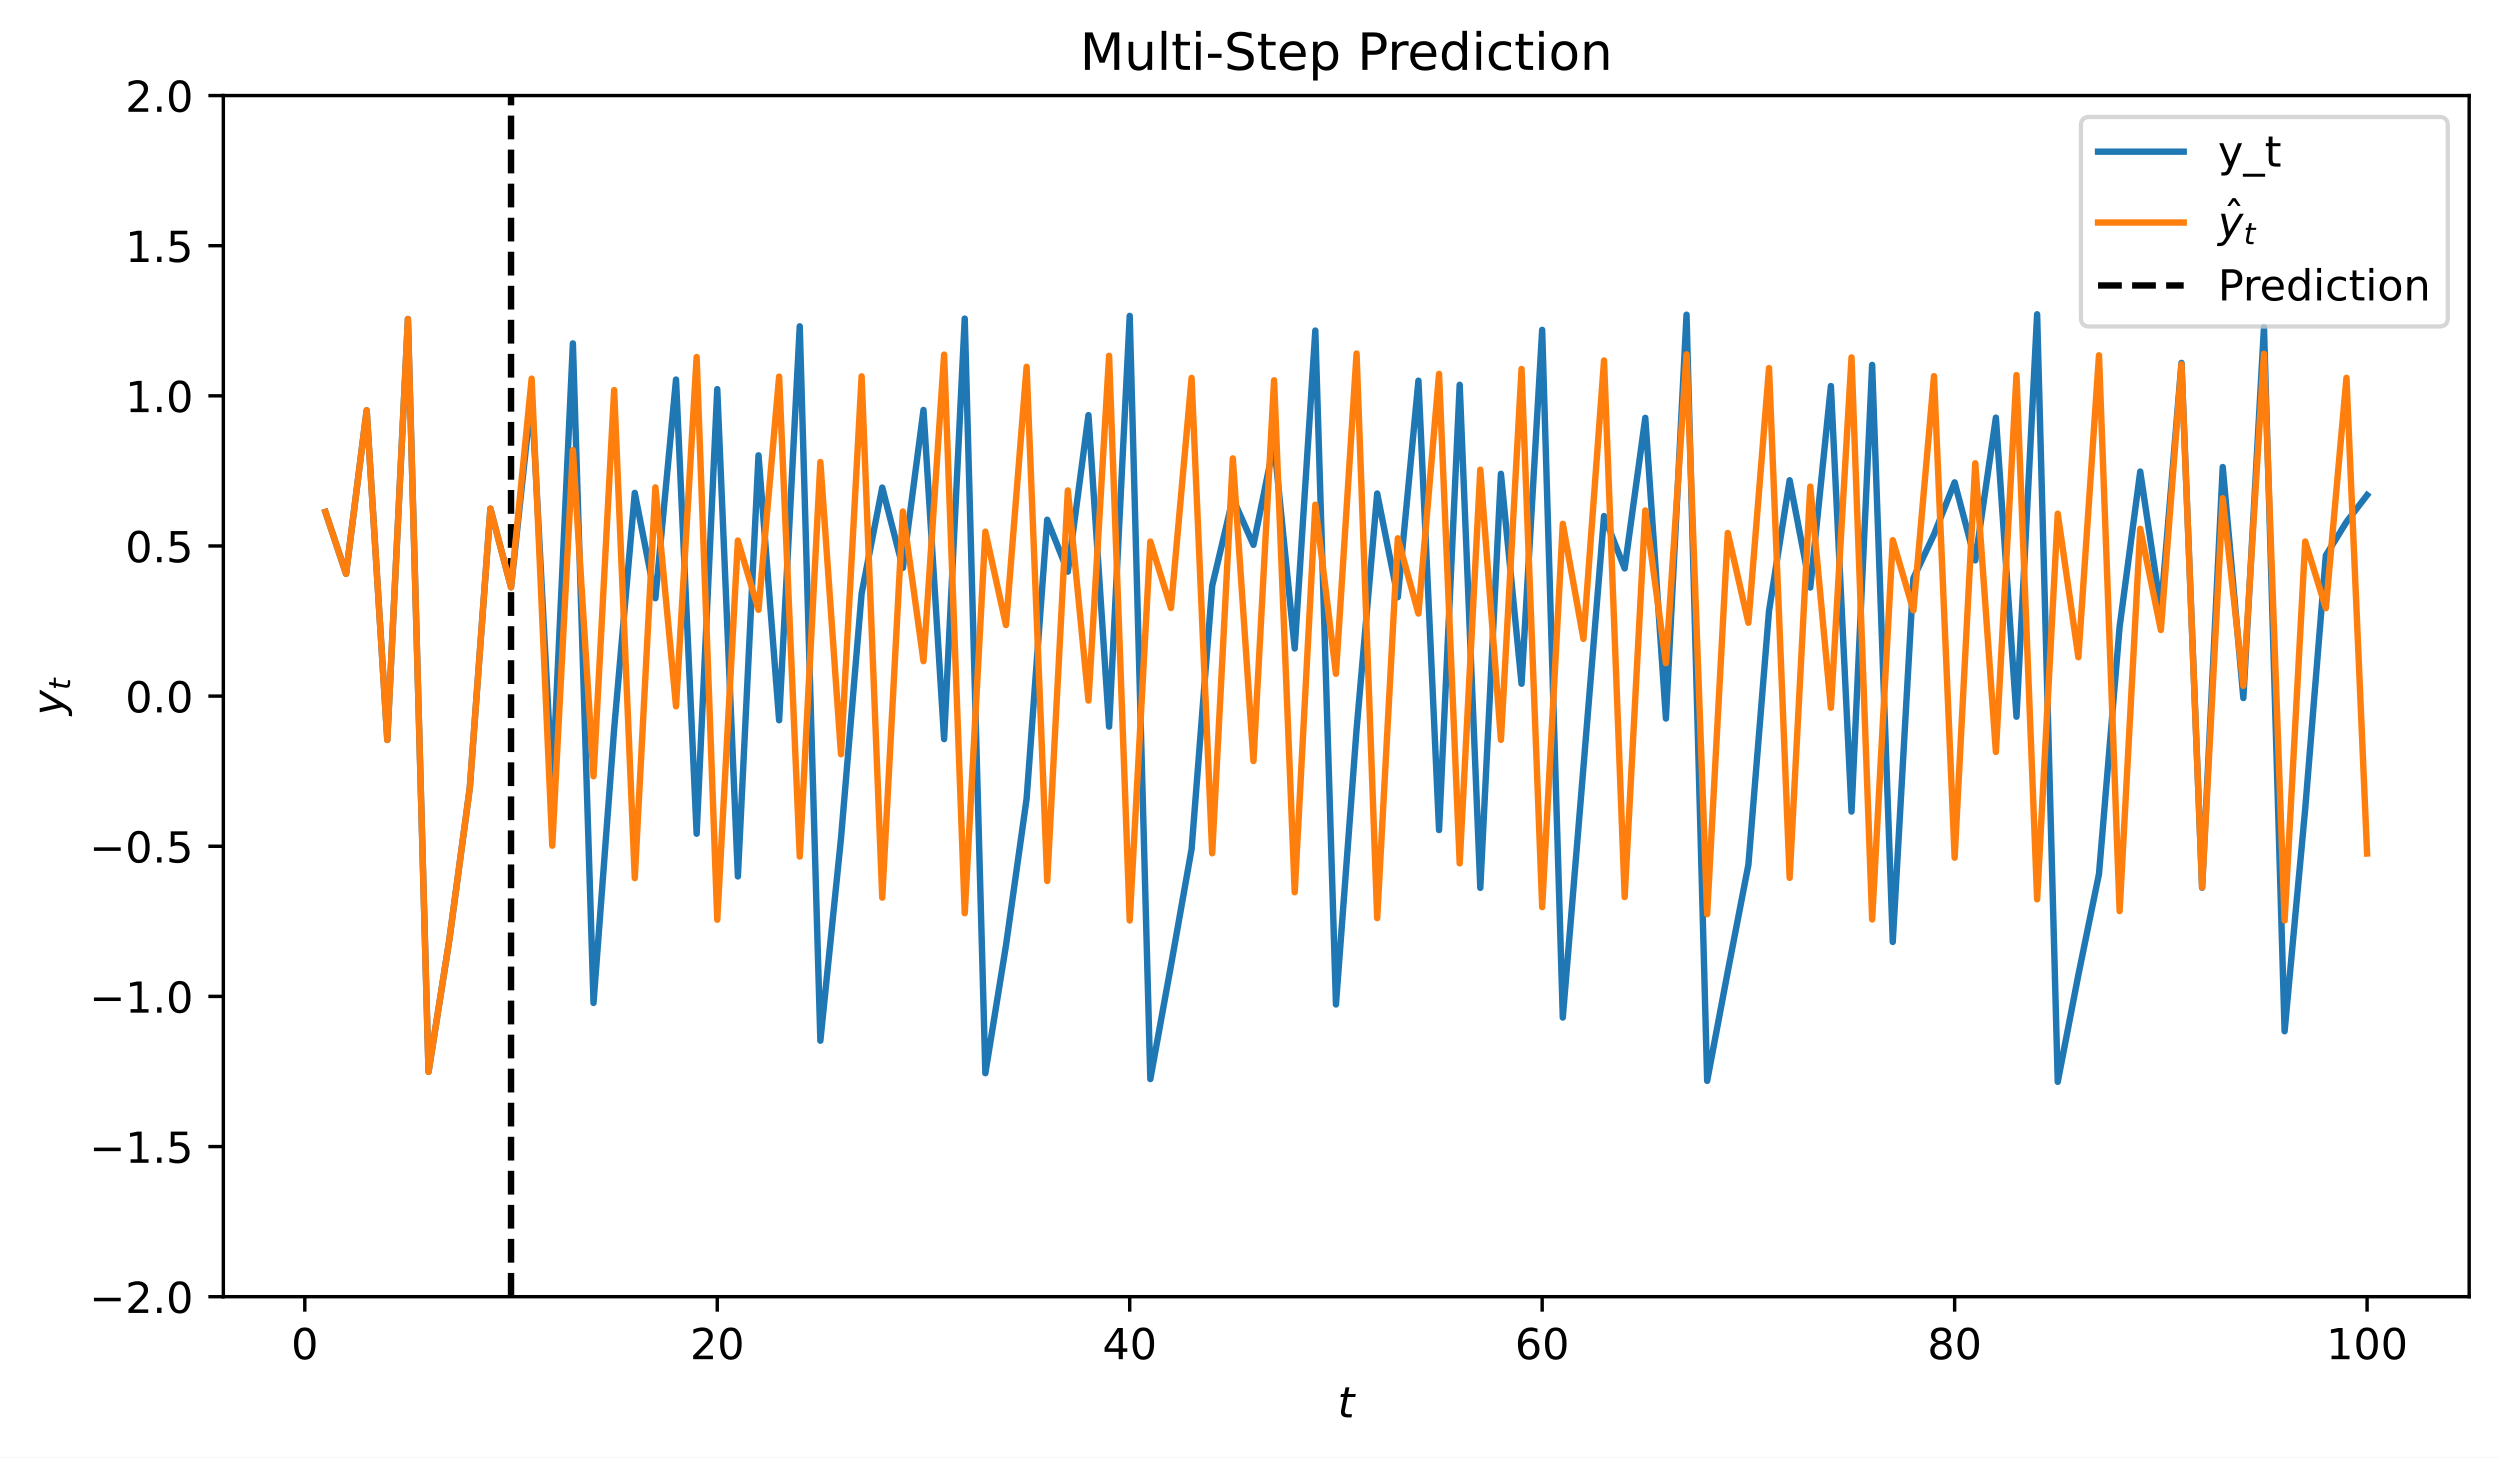
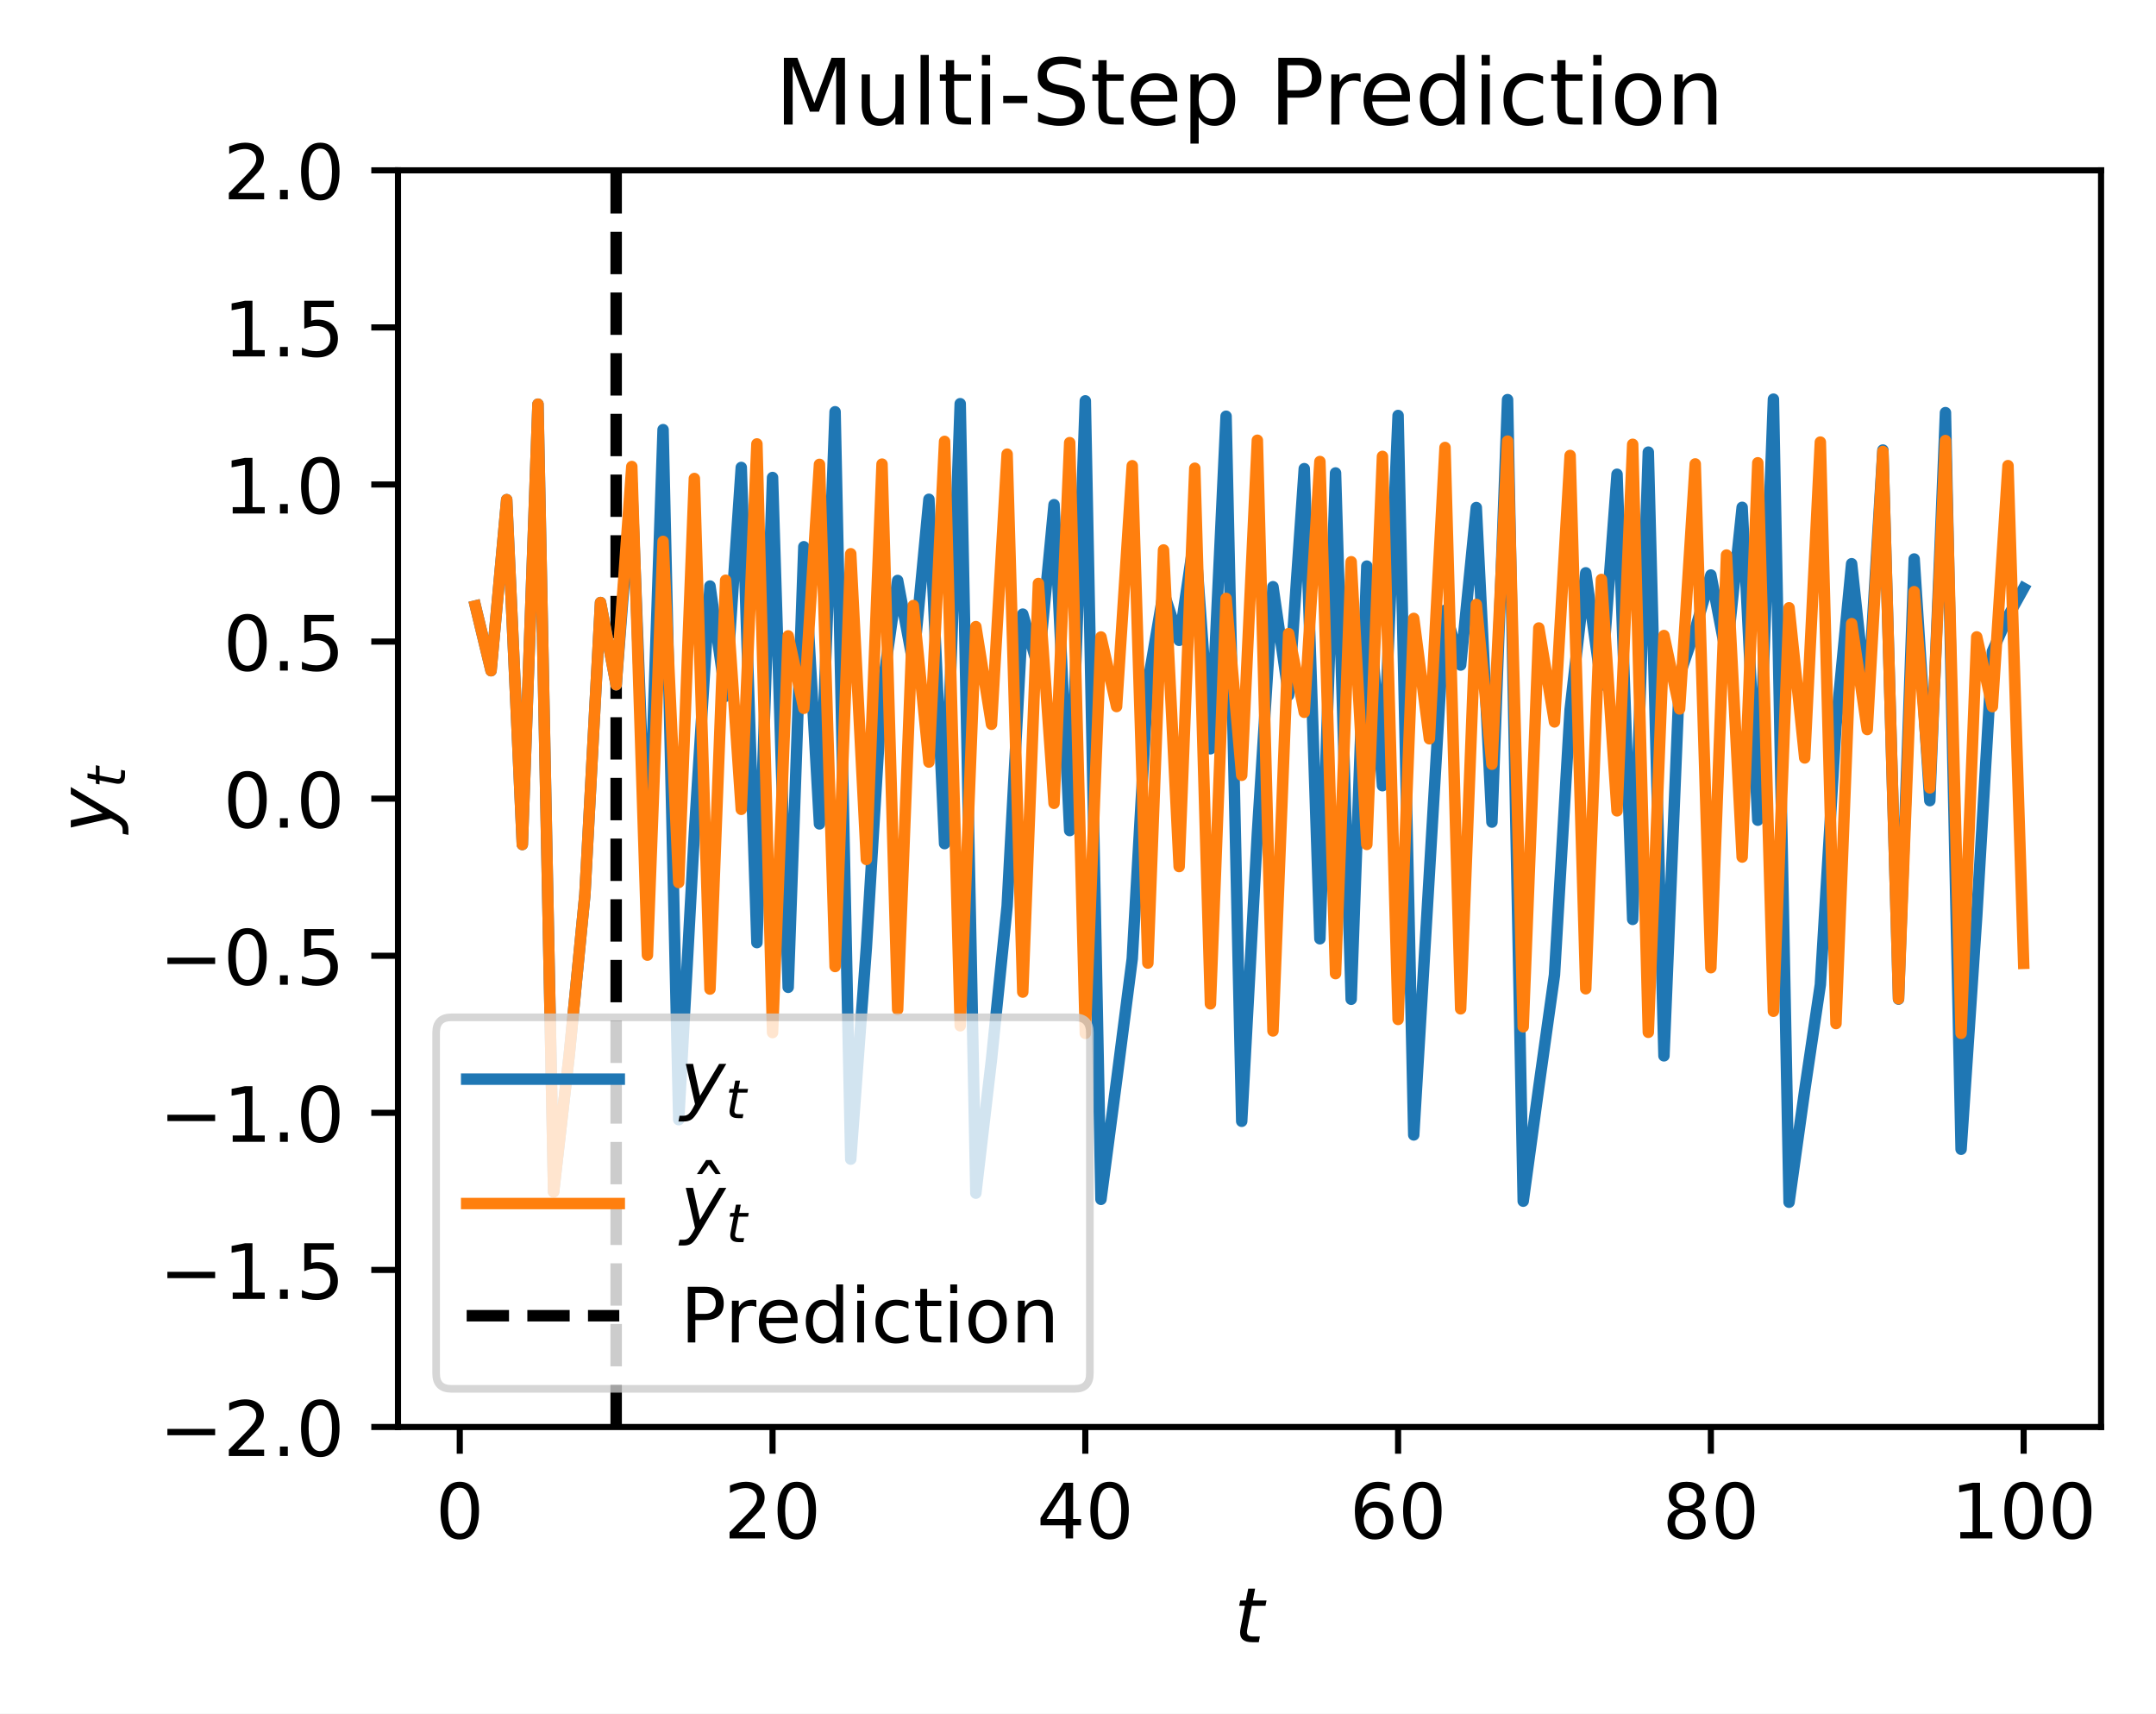
- <svg xmlns="http://www.w3.org/2000/svg" xmlns:xlink="http://www.w3.org/1999/xlink" height="340.401pt" version="1.1" viewBox="0 0 583.881 340.401" width="583.881pt">
+ <svg xmlns="http://www.w3.org/2000/svg" xmlns:xlink="http://www.w3.org/1999/xlink" height="224.531pt" version="1.1" viewBox="0 0 282.561 224.531" width="282.561pt">
  <defs>
    <style type="text/css">
*{stroke-linecap:butt;stroke-linejoin:round;}
  </style>
  </defs>
  <g id="figure_1">
    <g id="patch_1">
-       <path d="M 0 340.401  L 583.881 340.401  L 583.881 0  L 0 0  z " style="fill:#ffffff;" />
+       <path d="M 0 224.531  L 282.561 224.531  L 282.561 0  L 0 0  z " style="fill:#ffffff;" />
    </g>
    <g id="axes_1">
      <g id="patch_2">
-         <path d="M 52.161 302.845  L 576.681 302.845  L 576.681 22.318  L 52.161 22.318  z " style="fill:#ffffff;" />
+         <path d="M 52.161 186.975  L 275.361 186.975  L 275.361 22.318  L 52.161 22.318  z " style="fill:#ffffff;" />
      </g>
      <g id="matplotlib.axis_1">
        <g id="xtick_1">
          <g id="line2d_1">
            <defs>
-               <path d="M 0 0  L 0 3.5  " id="m16c49d7b0e" style="stroke:#000000;stroke-width:0.8;" />
-             </defs>
-             <g>
-               <use style="stroke:#000000;stroke-width:0.8;" x="71.186" xlink:href="#m16c49d7b0e" y="302.845" />
+               <path d="M 0 0  L 0 3.5  " id="md29c597e22" style="stroke:#000000;stroke-width:0.8;" />
+             </defs>
+             <g>
+               <use style="stroke:#000000;stroke-width:0.8;" x="60.257" xlink:href="#md29c597e22" y="186.975" />
            </g>
          </g>
          <g id="text_1">
            <defs>
              <path d="M 31.781 66.406  Q 24.172 66.406 20.328 58.906  Q 16.5 51.422 16.5 36.375  Q 16.5 21.391 20.328 13.891  Q 24.172 6.391 31.781 6.391  Q 39.453 6.391 43.281 13.891  Q 47.125 21.391 47.125 36.375  Q 47.125 51.422 43.281 58.906  Q 39.453 66.406 31.781 66.406  z M 31.781 74.219  Q 44.047 74.219 50.516 64.516  Q 56.984 54.828 56.984 36.375  Q 56.984 17.969 50.516 8.266  Q 44.047 -1.422 31.781 -1.422  Q 19.531 -1.422 13.062 8.266  Q 6.594 17.969 6.594 36.375  Q 6.594 54.828 13.062 64.516  Q 19.531 74.219 31.781 74.219  z " id="DejaVuSans-48" />
            </defs>
-             <g transform="translate(68.00498 317.443)scale(0.1 -0.1)">
+             <g transform="translate(57.07556 201.5734)scale(0.1 -0.1)">
              <use xlink:href="#DejaVuSans-48" />
            </g>
          </g>
        </g>
        <g id="xtick_2">
          <g id="line2d_2">
            <g>
-               <use style="stroke:#000000;stroke-width:0.8;" x="167.517" xlink:href="#m16c49d7b0e" y="302.845" />
+               <use style="stroke:#000000;stroke-width:0.8;" x="101.249" xlink:href="#md29c597e22" y="186.975" />
            </g>
          </g>
          <g id="text_2">
            <defs>
              <path d="M 19.188 8.297  L 53.609 8.297  L 53.609 0  L 7.328 0  L 7.328 8.297  Q 12.938 14.109 22.625 23.891  Q 32.328 33.688 34.812 36.531  Q 39.547 41.844 41.422 45.531  Q 43.312 49.219 43.312 52.781  Q 43.312 58.594 39.234 62.25  Q 35.156 65.922 28.609 65.922  Q 23.969 65.922 18.812 64.312  Q 13.672 62.703 7.812 59.422  L 7.812 69.391  Q 13.766 71.781 18.938 73  Q 24.125 74.219 28.422 74.219  Q 39.75 74.219 46.484 68.547  Q 53.219 62.891 53.219 53.422  Q 53.219 48.922 51.531 44.891  Q 49.859 40.875 45.406 35.406  Q 44.188 33.984 37.641 27.219  Q 31.109 20.453 19.188 8.297  z " id="DejaVuSans-50" />
            </defs>
-             <g transform="translate(161.1543 317.443)scale(0.1 -0.1)">
+             <g transform="translate(94.88604 201.5734)scale(0.1 -0.1)">
              <use xlink:href="#DejaVuSans-50" />
              <use x="63.623" xlink:href="#DejaVuSans-48" />
            </g>
          </g>
        </g>
        <g id="xtick_3">
          <g id="line2d_3">
            <g>
-               <use style="stroke:#000000;stroke-width:0.8;" x="263.847" xlink:href="#m16c49d7b0e" y="302.845" />
+               <use style="stroke:#000000;stroke-width:0.8;" x="142.24" xlink:href="#md29c597e22" y="186.975" />
            </g>
          </g>
          <g id="text_3">
            <defs>
              <path d="M 37.797 64.312  L 12.891 25.391  L 37.797 25.391  z M 35.203 72.906  L 47.609 72.906  L 47.609 25.391  L 58.016 25.391  L 58.016 17.188  L 47.609 17.188  L 47.609 0  L 37.797 0  L 37.797 17.188  L 4.891 17.188  L 4.891 26.703  z " id="DejaVuSans-52" />
            </defs>
-             <g transform="translate(257.4849 317.443)scale(0.1 -0.1)">
+             <g transform="translate(135.8778 201.5734)scale(0.1 -0.1)">
              <use xlink:href="#DejaVuSans-52" />
              <use x="63.623" xlink:href="#DejaVuSans-48" />
            </g>
          </g>
        </g>
        <g id="xtick_4">
          <g id="line2d_4">
            <g>
-               <use style="stroke:#000000;stroke-width:0.8;" x="360.178" xlink:href="#m16c49d7b0e" y="302.845" />
+               <use style="stroke:#000000;stroke-width:0.8;" x="183.232" xlink:href="#md29c597e22" y="186.975" />
            </g>
          </g>
          <g id="text_4">
            <defs>
              <path d="M 33.016 40.375  Q 26.375 40.375 22.484 35.828  Q 18.609 31.297 18.609 23.391  Q 18.609 15.531 22.484 10.953  Q 26.375 6.391 33.016 6.391  Q 39.656 6.391 43.531 10.953  Q 47.406 15.531 47.406 23.391  Q 47.406 31.297 43.531 35.828  Q 39.656 40.375 33.016 40.375  z M 52.594 71.297  L 52.594 62.312  Q 48.875 64.062 45.094 64.984  Q 41.312 65.922 37.594 65.922  Q 27.828 65.922 22.672 59.328  Q 17.531 52.734 16.797 39.406  Q 19.672 43.656 24.016 45.922  Q 28.375 48.188 33.594 48.188  Q 44.578 48.188 50.953 41.516  Q 57.328 34.859 57.328 23.391  Q 57.328 12.156 50.688 5.359  Q 44.047 -1.422 33.016 -1.422  Q 20.359 -1.422 13.672 8.266  Q 6.984 17.969 6.984 36.375  Q 6.984 53.656 15.188 63.938  Q 23.391 74.219 37.203 74.219  Q 40.922 74.219 44.703 73.484  Q 48.484 72.75 52.594 71.297  z " id="DejaVuSans-54" />
            </defs>
-             <g transform="translate(353.8155 317.443)scale(0.1 -0.1)">
+             <g transform="translate(176.8695 201.5734)scale(0.1 -0.1)">
              <use xlink:href="#DejaVuSans-54" />
              <use x="63.623" xlink:href="#DejaVuSans-48" />
            </g>
          </g>
        </g>
        <g id="xtick_5">
          <g id="line2d_5">
            <g>
-               <use style="stroke:#000000;stroke-width:0.8;" x="456.509" xlink:href="#m16c49d7b0e" y="302.845" />
+               <use style="stroke:#000000;stroke-width:0.8;" x="224.224" xlink:href="#md29c597e22" y="186.975" />
            </g>
          </g>
          <g id="text_5">
            <defs>
              <path d="M 31.781 34.625  Q 24.75 34.625 20.719 30.859  Q 16.703 27.094 16.703 20.516  Q 16.703 13.922 20.719 10.156  Q 24.75 6.391 31.781 6.391  Q 38.812 6.391 42.859 10.172  Q 46.922 13.969 46.922 20.516  Q 46.922 27.094 42.891 30.859  Q 38.875 34.625 31.781 34.625  z M 21.922 38.812  Q 15.578 40.375 12.031 44.719  Q 8.5 49.078 8.5 55.328  Q 8.5 64.062 14.719 69.141  Q 20.953 74.219 31.781 74.219  Q 42.672 74.219 48.875 69.141  Q 55.078 64.062 55.078 55.328  Q 55.078 49.078 51.531 44.719  Q 48 40.375 41.703 38.812  Q 48.828 37.156 52.797 32.312  Q 56.781 27.484 56.781 20.516  Q 56.781 9.906 50.312 4.234  Q 43.844 -1.422 31.781 -1.422  Q 19.734 -1.422 13.25 4.234  Q 6.781 9.906 6.781 20.516  Q 6.781 27.484 10.781 32.312  Q 14.797 37.156 21.922 38.812  z M 18.312 54.391  Q 18.312 48.734 21.844 45.562  Q 25.391 42.391 31.781 42.391  Q 38.141 42.391 41.719 45.562  Q 45.312 48.734 45.312 54.391  Q 45.312 60.062 41.719 63.234  Q 38.141 66.406 31.781 66.406  Q 25.391 66.406 21.844 63.234  Q 18.312 60.062 18.312 54.391  z " id="DejaVuSans-56" />
            </defs>
-             <g transform="translate(450.146 317.443)scale(0.1 -0.1)">
+             <g transform="translate(217.8612 201.5734)scale(0.1 -0.1)">
              <use xlink:href="#DejaVuSans-56" />
              <use x="63.623" xlink:href="#DejaVuSans-48" />
            </g>
          </g>
        </g>
        <g id="xtick_6">
          <g id="line2d_6">
            <g>
-               <use style="stroke:#000000;stroke-width:0.8;" x="552.839" xlink:href="#m16c49d7b0e" y="302.845" />
+               <use style="stroke:#000000;stroke-width:0.8;" x="265.215" xlink:href="#md29c597e22" y="186.975" />
            </g>
          </g>
          <g id="text_6">
            <defs>
              <path d="M 12.406 8.297  L 28.516 8.297  L 28.516 63.922  L 10.984 60.406  L 10.984 69.391  L 28.422 72.906  L 38.281 72.906  L 38.281 8.297  L 54.391 8.297  L 54.391 0  L 12.406 0  z " id="DejaVuSans-49" />
            </defs>
-             <g transform="translate(543.2954 317.443)scale(0.1 -0.1)">
+             <g transform="translate(255.6717 201.5734)scale(0.1 -0.1)">
              <use xlink:href="#DejaVuSans-49" />
              <use x="63.623" xlink:href="#DejaVuSans-48" />
              <use x="127.246" xlink:href="#DejaVuSans-48" />
            </g>
          </g>
        </g>
        <g id="text_7">
          <defs>
            <path d="M 42.281 54.688  L 40.922 47.703  L 23 47.703  L 17.188 18.016  Q 16.891 16.359 16.75 15.234  Q 16.609 14.109 16.609 13.484  Q 16.609 10.359 18.484 8.938  Q 20.359 7.516 24.516 7.516  L 33.594 7.516  L 32.078 0  L 23.484 0  Q 15.484 0 11.547 3.125  Q 7.625 6.25 7.625 12.594  Q 7.625 13.719 7.766 15.062  Q 7.906 16.406 8.203 18.016  L 14.016 47.703  L 6.391 47.703  L 7.812 54.688  L 15.281 54.688  L 18.312 70.219  L 27.297 70.219  L 24.312 54.688  z " id="DejaVuSans-Oblique-116" />
          </defs>
-           <g transform="translate(312.4209 331.1211)scale(0.1 -0.1)">
+           <g transform="translate(161.7609 215.2515)scale(0.1 -0.1)">
            <use transform="translate(0 0.78125)" xlink:href="#DejaVuSans-Oblique-116" />
          </g>
        </g>
      </g>
      <g id="matplotlib.axis_2">
        <g id="ytick_1">
          <g id="line2d_7">
            <defs>
-               <path d="M 0 0  L -3.5 0  " id="me2691b664e" style="stroke:#000000;stroke-width:0.8;" />
-             </defs>
-             <g>
-               <use style="stroke:#000000;stroke-width:0.8;" x="52.161" xlink:href="#me2691b664e" y="302.845" />
+               <path d="M 0 0  L -3.5 0  " id="m0bf32cd793" style="stroke:#000000;stroke-width:0.8;" />
+             </defs>
+             <g>
+               <use style="stroke:#000000;stroke-width:0.8;" x="52.161" xlink:href="#m0bf32cd793" y="186.975" />
            </g>
          </g>
          <g id="text_8">
            <defs>
              <path d="M 10.594 35.5  L 73.188 35.5  L 73.188 27.203  L 10.594 27.203  z " id="DejaVuSans-8722" />
              <path d="M 10.688 12.406  L 21 12.406  L 21 0  L 10.688 0  z " id="DejaVuSans-46" />
            </defs>
-             <g transform="translate(20.87813 306.6437)scale(0.1 -0.1)">
+             <g transform="translate(20.87813 190.7741)scale(0.1 -0.1)">
              <use xlink:href="#DejaVuSans-8722" />
              <use x="83.789" xlink:href="#DejaVuSans-50" />
              <use x="147.412" xlink:href="#DejaVuSans-46" />
              <use x="179.199" xlink:href="#DejaVuSans-48" />
            </g>
          </g>
        </g>
        <g id="ytick_2">
          <g id="line2d_8">
            <g>
-               <use style="stroke:#000000;stroke-width:0.8;" x="52.161" xlink:href="#me2691b664e" y="267.779" />
+               <use style="stroke:#000000;stroke-width:0.8;" x="52.161" xlink:href="#m0bf32cd793" y="166.393" />
            </g>
          </g>
          <g id="text_9">
            <defs>
              <path d="M 10.797 72.906  L 49.516 72.906  L 49.516 64.594  L 19.828 64.594  L 19.828 46.734  Q 21.969 47.469 24.109 47.828  Q 26.266 48.188 28.422 48.188  Q 40.625 48.188 47.75 41.5  Q 54.891 34.812 54.891 23.391  Q 54.891 11.625 47.562 5.094  Q 40.234 -1.422 26.906 -1.422  Q 22.312 -1.422 17.547 -0.641  Q 12.797 0.141 7.719 1.703  L 7.719 11.625  Q 12.109 9.234 16.797 8.062  Q 21.484 6.891 26.703 6.891  Q 35.156 6.891 40.078 11.328  Q 45.016 15.766 45.016 23.391  Q 45.016 31 40.078 35.438  Q 35.156 39.891 26.703 39.891  Q 22.75 39.891 18.812 39.016  Q 14.891 38.141 10.797 36.281  z " id="DejaVuSans-53" />
            </defs>
-             <g transform="translate(20.87813 271.5779)scale(0.1 -0.1)">
+             <g transform="translate(20.87813 170.192)scale(0.1 -0.1)">
              <use xlink:href="#DejaVuSans-8722" />
              <use x="83.789" xlink:href="#DejaVuSans-49" />
              <use x="147.412" xlink:href="#DejaVuSans-46" />
              <use x="179.199" xlink:href="#DejaVuSans-53" />
            </g>
          </g>
        </g>
        <g id="ytick_3">
          <g id="line2d_9">
            <g>
-               <use style="stroke:#000000;stroke-width:0.8;" x="52.161" xlink:href="#me2691b664e" y="232.713" />
+               <use style="stroke:#000000;stroke-width:0.8;" x="52.161" xlink:href="#m0bf32cd793" y="145.811" />
            </g>
          </g>
          <g id="text_10">
-             <g transform="translate(20.87813 236.5121)scale(0.1 -0.1)">
+             <g transform="translate(20.87813 149.6099)scale(0.1 -0.1)">
              <use xlink:href="#DejaVuSans-8722" />
              <use x="83.789" xlink:href="#DejaVuSans-49" />
              <use x="147.412" xlink:href="#DejaVuSans-46" />
              <use x="179.199" xlink:href="#DejaVuSans-48" />
            </g>
          </g>
        </g>
        <g id="ytick_4">
          <g id="line2d_10">
            <g>
-               <use style="stroke:#000000;stroke-width:0.8;" x="52.161" xlink:href="#me2691b664e" y="197.647" />
+               <use style="stroke:#000000;stroke-width:0.8;" x="52.161" xlink:href="#m0bf32cd793" y="125.229" />
            </g>
          </g>
          <g id="text_11">
-             <g transform="translate(20.87813 201.4463)scale(0.1 -0.1)">
+             <g transform="translate(20.87813 129.0278)scale(0.1 -0.1)">
              <use xlink:href="#DejaVuSans-8722" />
              <use x="83.789" xlink:href="#DejaVuSans-48" />
              <use x="147.412" xlink:href="#DejaVuSans-46" />
              <use x="179.199" xlink:href="#DejaVuSans-53" />
            </g>
          </g>
        </g>
        <g id="ytick_5">
          <g id="line2d_11">
            <g>
-               <use style="stroke:#000000;stroke-width:0.8;" x="52.161" xlink:href="#me2691b664e" y="162.581" />
+               <use style="stroke:#000000;stroke-width:0.8;" x="52.161" xlink:href="#m0bf32cd793" y="104.647" />
            </g>
          </g>
          <g id="text_12">
-             <g transform="translate(29.25781 166.3805)scale(0.1 -0.1)">
+             <g transform="translate(29.25781 108.4457)scale(0.1 -0.1)">
              <use xlink:href="#DejaVuSans-48" />
              <use x="63.623" xlink:href="#DejaVuSans-46" />
              <use x="95.41" xlink:href="#DejaVuSans-48" />
            </g>
          </g>
        </g>
        <g id="ytick_6">
          <g id="line2d_12">
            <g>
-               <use style="stroke:#000000;stroke-width:0.8;" x="52.161" xlink:href="#me2691b664e" y="127.516" />
+               <use style="stroke:#000000;stroke-width:0.8;" x="52.161" xlink:href="#m0bf32cd793" y="84.064" />
            </g>
          </g>
          <g id="text_13">
-             <g transform="translate(29.25781 131.3147)scale(0.1 -0.1)">
+             <g transform="translate(29.25781 87.86364)scale(0.1 -0.1)">
              <use xlink:href="#DejaVuSans-48" />
              <use x="63.623" xlink:href="#DejaVuSans-46" />
              <use x="95.41" xlink:href="#DejaVuSans-53" />
            </g>
          </g>
        </g>
        <g id="ytick_7">
          <g id="line2d_13">
            <g>
-               <use style="stroke:#000000;stroke-width:0.8;" x="52.161" xlink:href="#me2691b664e" y="92.45" />
+               <use style="stroke:#000000;stroke-width:0.8;" x="52.161" xlink:href="#m0bf32cd793" y="63.482" />
            </g>
          </g>
          <g id="text_14">
-             <g transform="translate(29.25781 96.24894)scale(0.1 -0.1)">
+             <g transform="translate(29.25781 67.28154)scale(0.1 -0.1)">
              <use xlink:href="#DejaVuSans-49" />
              <use x="63.623" xlink:href="#DejaVuSans-46" />
              <use x="95.41" xlink:href="#DejaVuSans-48" />
            </g>
          </g>
        </g>
        <g id="ytick_8">
          <g id="line2d_14">
            <g>
-               <use style="stroke:#000000;stroke-width:0.8;" x="52.161" xlink:href="#me2691b664e" y="57.384" />
+               <use style="stroke:#000000;stroke-width:0.8;" x="52.161" xlink:href="#m0bf32cd793" y="42.9" />
            </g>
          </g>
          <g id="text_15">
-             <g transform="translate(29.25781 61.18314)scale(0.1 -0.1)">
+             <g transform="translate(29.25781 46.69944)scale(0.1 -0.1)">
              <use xlink:href="#DejaVuSans-49" />
              <use x="63.623" xlink:href="#DejaVuSans-46" />
              <use x="95.41" xlink:href="#DejaVuSans-53" />
            </g>
          </g>
        </g>
        <g id="ytick_9">
          <g id="line2d_15">
            <g>
-               <use style="stroke:#000000;stroke-width:0.8;" x="52.161" xlink:href="#me2691b664e" y="22.318" />
+               <use style="stroke:#000000;stroke-width:0.8;" x="52.161" xlink:href="#m0bf32cd793" y="22.318" />
            </g>
          </g>
          <g id="text_16">
            <g transform="translate(29.25781 26.11734)scale(0.1 -0.1)">
              <use xlink:href="#DejaVuSans-50" />
              <use x="63.623" xlink:href="#DejaVuSans-46" />
              <use x="95.41" xlink:href="#DejaVuSans-48" />
            </g>
          </g>
        </g>
        <g id="text_17">
          <defs>
            <path d="M 24.812 -5.078  Q 18.562 -15.578 14.625 -18.188  Q 10.688 -20.797 4.594 -20.797  L -2.484 -20.797  L -0.984 -13.281  L 4.203 -13.281  Q 7.953 -13.281 10.594 -11.234  Q 13.234 -9.188 16.5 -3.219  L 19.281 2  L 7.172 54.688  L 16.703 54.688  L 25.781 12.797  L 50.875 54.688  L 60.297 54.688  z " id="DejaVuSans-Oblique-121" />
          </defs>
-           <g transform="translate(14.77812 167.0813)rotate(-90)scale(0.1 -0.1)">
+           <g transform="translate(14.77812 109.1465)rotate(-90)scale(0.1 -0.1)">
            <use transform="translate(0 0.3125)" xlink:href="#DejaVuSans-Oblique-121" />
            <use transform="translate(59.17969 -16.09375)scale(0.7)" xlink:href="#DejaVuSans-Oblique-116" />
          </g>
        </g>
      </g>
      <g id="LineCollection_1">
-         <path clip-path="url(#pdbef3798ab)" d="M 119.352 302.845  L 119.352 22.318  " style="fill:none;stroke:#000000;stroke-dasharray:5.55,2.4;stroke-dashoffset:0;stroke-width:1.5;" />
+         <path clip-path="url(#pde269a7277)" d="M 80.753 186.975  L 80.753 22.318  " style="fill:none;stroke:#000000;stroke-dasharray:5.55,2.4;stroke-dashoffset:0;stroke-width:1.5;" />
      </g>
      <g id="line2d_16">
-         <path clip-path="url(#pdbef3798ab)" d="M 76.003 119.572  L 80.819 134.017  L 85.636 95.834  L 90.452 172.816  L 95.269 74.517  L 100.085 250.336  L 104.902 219.761  L 109.718 184.043  L 114.535 118.798  L 119.352 137.156  L 124.168 92.22  L 128.985 183.651  L 133.801 80.204  L 138.618 234.238  L 143.434 170.237  L 148.251 115.117  L 153.067 139.72  L 157.884 88.644  L 162.7 194.721  L 167.517 90.889  L 172.333 204.694  L 177.15 106.345  L 181.966 168.216  L 186.783 76.213  L 191.599 243.052  L 196.416 195.805  L 201.233 138.626  L 206.049 113.873  L 210.866 132.625  L 215.682 95.751  L 220.499 172.621  L 225.315 74.413  L 230.132 250.644  L 234.948 220.809  L 239.765 186.55  L 244.581 121.387  L 249.398 133.517  L 254.214 96.954  L 259.031 169.707  L 263.847 73.775  L 268.664 252.022  L 273.48 225.501  L 278.297 198.311  L 283.113 136.809  L 287.93 116.428  L 292.747 127.242  L 297.563 103.535  L 302.38 151.447  L 307.196 77.211  L 312.013 234.599  L 316.829 170.374  L 321.646 115.267  L 326.462 139.476  L 331.279 88.913  L 336.095 193.856  L 340.912 89.874  L 345.728 207.36  L 350.545 110.665  L 355.361 159.688  L 360.178 77.042  L 364.994 237.646  L 369.811 179.272  L 374.628 120.53  L 379.444 132.756  L 384.261 97.592  L 389.077 167.817  L 393.894 73.5  L 398.71 252.432  L 403.527 226.886  L 408.343 201.951  L 413.16 142.683  L 417.976 112.165  L 422.793 137.221  L 427.609 90.163  L 432.426 189.533  L 437.242 85.225  L 442.059 219.992  L 446.875 135.039  L 451.692 124.816  L 456.509 112.657  L 461.325 130.875  L 466.142 97.541  L 470.958 167.385  L 475.775 73.398  L 480.591 252.665  L 485.408 227.692  L 490.224 204.104  L 495.041 146.401  L 499.857 110.133  L 504.674 142.509  L 509.49 84.758  L 514.307 207.329  L 519.123 109.076  L 523.94 163.024  L 528.756 76.402  L 533.573 240.842  L 538.39 188.86  L 543.206 129.713  L 548.023 121.899  L 552.839 115.628  " style="fill:none;stroke:#1f77b4;stroke-linecap:square;stroke-width:1.5;" />
+         <path clip-path="url(#pde269a7277)" d="M 62.306 79.402  L 64.356 87.881  L 66.406 65.469  L 68.455 110.654  L 70.505 52.956  L 72.554 156.155  L 74.604 138.208  L 76.653 117.243  L 78.703 78.948  L 80.753 89.723  L 82.802 63.347  L 84.852 117.014  L 86.901 56.294  L 88.951 146.706  L 91.001 109.14  L 93.05 76.787  L 95.1 91.228  L 97.149 61.248  L 99.199 123.511  L 101.249 62.566  L 103.298 129.365  L 105.348 71.638  L 107.397 107.954  L 109.447 53.952  L 111.496 151.879  L 113.546 124.148  L 115.596 90.586  L 117.645 76.057  L 119.695 87.063  L 121.744 65.42  L 123.794 110.539  L 125.844 52.895  L 127.893 156.335  L 129.943 138.824  L 131.992 118.715  L 134.042 80.467  L 136.092 87.587  L 138.141 66.126  L 140.191 108.829  L 142.24 52.521  L 144.29 157.144  L 146.339 141.578  L 148.389 125.618  L 150.439 89.519  L 152.488 77.556  L 154.538 83.904  L 156.587 69.989  L 158.637 98.111  L 160.687 54.538  L 162.736 146.918  L 164.786 109.221  L 166.835 76.875  L 168.885 91.085  L 170.934 61.406  L 172.984 123.003  L 175.034 61.971  L 177.083 130.93  L 179.133 74.174  L 181.182 102.948  L 183.232 54.439  L 185.282 148.706  L 187.331 114.443  L 189.381 79.964  L 191.43 87.141  L 193.48 66.5  L 195.53 107.719  L 197.579 52.36  L 199.629 157.385  L 201.678 142.391  L 203.728 127.755  L 205.777 92.967  L 207.827 75.054  L 209.877 89.761  L 211.926 62.14  L 213.976 120.466  L 216.025 59.241  L 218.075 138.344  L 220.125 88.48  L 222.174 82.48  L 224.224 75.343  L 226.273 86.036  L 228.323 66.471  L 230.373 107.466  L 232.422 52.3  L 234.472 157.522  L 236.521 142.864  L 238.571 129.018  L 240.62 95.149  L 242.67 73.862  L 244.72 92.865  L 246.769 58.968  L 248.819 130.912  L 250.868 73.241  L 252.918 104.906  L 254.968 54.063  L 257.017 150.582  L 259.067 120.071  L 261.116 85.354  L 263.166 80.768  L 265.215 77.087  " style="fill:none;stroke:#1f77b4;stroke-linecap:square;stroke-width:1.5;" />
      </g>
      <g id="line2d_17">
-         <path clip-path="url(#pdbef3798ab)" d="M 76.003 119.572  L 80.819 134.017  L 85.636 95.834  L 90.452 172.816  L 95.269 74.517  L 100.085 250.336  L 104.902 219.761  L 109.718 184.043  L 114.535 118.798  L 119.352 137.156  L 124.168 88.439  L 128.985 197.51  L 133.801 105.146  L 138.618 181.301  L 143.434 91.111  L 148.251 205.084  L 153.067 113.825  L 157.884 164.964  L 162.7 83.393  L 167.517 214.8  L 172.333 126.246  L 177.15 142.418  L 181.966 87.954  L 186.783 200.055  L 191.599 107.91  L 196.416 176.15  L 201.233 87.898  L 206.049 209.644  L 210.866 119.468  L 215.682 154.417  L 220.499 82.826  L 225.315 213.281  L 230.132 124.174  L 234.948 145.977  L 239.765 85.671  L 244.581 205.757  L 249.398 114.541  L 254.214 163.617  L 259.031 83.103  L 263.847 214.98  L 268.664 126.487  L 273.48 142.012  L 278.297 88.26  L 283.113 199.283  L 287.93 107.06  L 292.747 177.742  L 297.563 88.819  L 302.38 208.385  L 307.196 117.875  L 312.013 157.36  L 316.829 82.571  L 321.646 214.431  L 326.462 125.727  L 331.279 143.299  L 336.095 87.323  L 340.912 201.641  L 345.728 109.692  L 350.545 172.793  L 355.361 86.175  L 360.178 211.865  L 364.994 122.342  L 369.811 149.209  L 374.628 84.183  L 379.444 209.499  L 384.261 119.214  L 389.077 154.888  L 393.894 82.762  L 398.71 213.508  L 403.527 124.479  L 408.343 145.446  L 413.16 85.967  L 417.976 205.02  L 422.793 113.65  L 427.609 165.302  L 432.426 83.475  L 437.242 214.74  L 442.059 126.164  L 446.875 142.556  L 451.692 87.852  L 456.509 200.312  L 461.325 108.195  L 466.142 175.614  L 470.958 87.603  L 475.775 210.037  L 480.591 119.972  L 485.408 153.493  L 490.224 82.979  L 495.041 212.785  L 499.857 123.51  L 504.674 147.141  L 509.49 85.074  L 514.307 207.246  L 519.123 116.371  L 523.94 160.172  L 528.756 82.638  L 533.573 214.973  L 538.39 126.47  L 543.206 142.041  L 548.023 88.238  L 552.839 199.34  " style="fill:none;stroke:#ff7f0e;stroke-linecap:square;stroke-width:1.5;" />
+         <path clip-path="url(#pde269a7277)" d="M 62.306 79.402  L 64.356 87.881  L 66.406 65.469  L 68.455 110.654  L 70.505 52.956  L 72.554 156.155  L 74.604 138.208  L 76.653 117.243  L 78.703 78.948  L 80.753 89.723  L 82.802 61.128  L 84.852 125.148  L 86.901 70.935  L 88.951 115.634  L 91.001 62.696  L 93.05 129.594  L 95.1 76.029  L 97.149 106.045  L 99.199 58.166  L 101.249 135.297  L 103.298 83.319  L 105.348 92.811  L 107.397 60.844  L 109.447 126.642  L 111.496 72.557  L 113.546 112.611  L 115.596 60.811  L 117.645 132.27  L 119.695 79.341  L 121.744 99.854  L 123.794 57.834  L 125.844 134.405  L 127.893 82.103  L 129.943 94.901  L 131.992 59.504  L 134.042 129.989  L 136.092 76.449  L 138.141 105.255  L 140.191 57.996  L 142.24 135.402  L 144.29 83.461  L 146.339 92.573  L 148.389 61.023  L 150.439 126.189  L 152.488 72.058  L 154.538 113.545  L 156.587 61.351  L 158.637 131.531  L 160.687 78.406  L 162.736 101.582  L 164.786 57.684  L 166.835 135.08  L 168.885 83.015  L 170.934 93.329  L 172.984 60.473  L 175.034 127.573  L 177.083 73.603  L 179.133 110.641  L 181.182 59.799  L 183.232 133.574  L 185.282 81.028  L 187.331 96.797  L 189.381 58.63  L 191.43 132.185  L 193.48 79.192  L 195.53 100.131  L 197.579 57.796  L 199.629 134.538  L 201.678 82.282  L 203.728 94.589  L 205.777 59.678  L 207.827 129.556  L 209.877 75.926  L 211.926 106.243  L 213.976 58.215  L 216.025 135.261  L 218.075 83.271  L 220.125 92.893  L 222.174 60.784  L 224.224 126.793  L 226.273 72.724  L 228.323 112.296  L 230.373 60.637  L 232.422 132.501  L 234.472 79.637  L 236.521 99.312  L 238.571 57.924  L 240.62 134.114  L 242.67 81.713  L 244.72 95.584  L 246.769 59.153  L 248.819 130.863  L 250.868 77.523  L 252.918 103.233  L 254.968 57.723  L 257.017 135.398  L 259.067 83.451  L 261.116 92.59  L 263.166 61.01  L 265.215 126.222  " style="fill:none;stroke:#ff7f0e;stroke-linecap:square;stroke-width:1.5;" />
      </g>
      <g id="patch_3">
-         <path d="M 52.161 302.845  L 52.161 22.318  " style="fill:none;stroke:#000000;stroke-linecap:square;stroke-linejoin:miter;stroke-width:0.8;" />
+         <path d="M 52.161 186.975  L 52.161 22.318  " style="fill:none;stroke:#000000;stroke-linecap:square;stroke-linejoin:miter;stroke-width:0.8;" />
      </g>
      <g id="patch_4">
-         <path d="M 576.681 302.845  L 576.681 22.318  " style="fill:none;stroke:#000000;stroke-linecap:square;stroke-linejoin:miter;stroke-width:0.8;" />
+         <path d="M 275.361 186.975  L 275.361 22.318  " style="fill:none;stroke:#000000;stroke-linecap:square;stroke-linejoin:miter;stroke-width:0.8;" />
      </g>
      <g id="patch_5">
-         <path d="M 52.161 302.845  L 576.681 302.845  " style="fill:none;stroke:#000000;stroke-linecap:square;stroke-linejoin:miter;stroke-width:0.8;" />
+         <path d="M 52.161 186.975  L 275.361 186.975  " style="fill:none;stroke:#000000;stroke-linecap:square;stroke-linejoin:miter;stroke-width:0.8;" />
      </g>
      <g id="patch_6">
-         <path d="M 52.161 22.318  L 576.681 22.318  " style="fill:none;stroke:#000000;stroke-linecap:square;stroke-linejoin:miter;stroke-width:0.8;" />
+         <path d="M 52.161 22.318  L 275.361 22.318  " style="fill:none;stroke:#000000;stroke-linecap:square;stroke-linejoin:miter;stroke-width:0.8;" />
      </g>
      <g id="text_18">
        <defs>
          <path d="M 9.812 72.906  L 24.516 72.906  L 43.109 23.297  L 61.812 72.906  L 76.516 72.906  L 76.516 0  L 66.891 0  L 66.891 64.016  L 48.094 14.016  L 38.188 14.016  L 19.391 64.016  L 19.391 0  L 9.812 0  z " id="DejaVuSans-77" />
          <path d="M 8.5 21.578  L 8.5 54.688  L 17.484 54.688  L 17.484 21.922  Q 17.484 14.156 20.5 10.266  Q 23.531 6.391 29.594 6.391  Q 36.859 6.391 41.078 11.031  Q 45.312 15.672 45.312 23.688  L 45.312 54.688  L 54.297 54.688  L 54.297 0  L 45.312 0  L 45.312 8.406  Q 42.047 3.422 37.719 1  Q 33.406 -1.422 27.688 -1.422  Q 18.266 -1.422 13.375 4.438  Q 8.5 10.297 8.5 21.578  z M 31.109 56  z " id="DejaVuSans-117" />
          <path d="M 9.422 75.984  L 18.406 75.984  L 18.406 0  L 9.422 0  z " id="DejaVuSans-108" />
          <path d="M 18.312 70.219  L 18.312 54.688  L 36.812 54.688  L 36.812 47.703  L 18.312 47.703  L 18.312 18.016  Q 18.312 11.328 20.141 9.422  Q 21.969 7.516 27.594 7.516  L 36.812 7.516  L 36.812 0  L 27.594 0  Q 17.188 0 13.234 3.875  Q 9.281 7.766 9.281 18.016  L 9.281 47.703  L 2.688 47.703  L 2.688 54.688  L 9.281 54.688  L 9.281 70.219  z " id="DejaVuSans-116" />
          <path d="M 9.422 54.688  L 18.406 54.688  L 18.406 0  L 9.422 0  z M 9.422 75.984  L 18.406 75.984  L 18.406 64.594  L 9.422 64.594  z " id="DejaVuSans-105" />
          <path d="M 4.891 31.391  L 31.203 31.391  L 31.203 23.391  L 4.891 23.391  z " id="DejaVuSans-45" />
          <path d="M 53.516 70.516  L 53.516 60.891  Q 47.906 63.578 42.922 64.891  Q 37.938 66.219 33.297 66.219  Q 25.25 66.219 20.875 63.094  Q 16.5 59.969 16.5 54.203  Q 16.5 49.359 19.406 46.891  Q 22.312 44.438 30.422 42.922  L 36.375 41.703  Q 47.406 39.594 52.656 34.297  Q 57.906 29 57.906 20.125  Q 57.906 9.516 50.797 4.047  Q 43.703 -1.422 29.984 -1.422  Q 24.812 -1.422 18.969 -0.25  Q 13.141 0.922 6.891 3.219  L 6.891 13.375  Q 12.891 10.016 18.656 8.297  Q 24.422 6.594 29.984 6.594  Q 38.422 6.594 43.016 9.906  Q 47.609 13.234 47.609 19.391  Q 47.609 24.75 44.312 27.781  Q 41.016 30.812 33.5 32.328  L 27.484 33.5  Q 16.453 35.688 11.516 40.375  Q 6.594 45.062 6.594 53.422  Q 6.594 63.094 13.406 68.656  Q 20.219 74.219 32.172 74.219  Q 37.312 74.219 42.625 73.281  Q 47.953 72.359 53.516 70.516  z " id="DejaVuSans-83" />
          <path d="M 56.203 29.594  L 56.203 25.203  L 14.891 25.203  Q 15.484 15.922 20.484 11.062  Q 25.484 6.203 34.422 6.203  Q 39.594 6.203 44.453 7.469  Q 49.312 8.734 54.109 11.281  L 54.109 2.781  Q 49.266 0.734 44.188 -0.344  Q 39.109 -1.422 33.891 -1.422  Q 20.797 -1.422 13.156 6.188  Q 5.516 13.812 5.516 26.812  Q 5.516 40.234 12.766 48.109  Q 20.016 56 32.328 56  Q 43.359 56 49.781 48.891  Q 56.203 41.797 56.203 29.594  z M 47.219 32.234  Q 47.125 39.594 43.094 43.984  Q 39.062 48.391 32.422 48.391  Q 24.906 48.391 20.391 44.141  Q 15.875 39.891 15.188 32.172  z " id="DejaVuSans-101" />
          <path d="M 18.109 8.203  L 18.109 -20.797  L 9.078 -20.797  L 9.078 54.688  L 18.109 54.688  L 18.109 46.391  Q 20.953 51.266 25.266 53.625  Q 29.594 56 35.594 56  Q 45.562 56 51.781 48.094  Q 58.016 40.188 58.016 27.297  Q 58.016 14.406 51.781 6.484  Q 45.562 -1.422 35.594 -1.422  Q 29.594 -1.422 25.266 0.953  Q 20.953 3.328 18.109 8.203  z M 48.688 27.297  Q 48.688 37.203 44.609 42.844  Q 40.531 48.484 33.406 48.484  Q 26.266 48.484 22.188 42.844  Q 18.109 37.203 18.109 27.297  Q 18.109 17.391 22.188 11.75  Q 26.266 6.109 33.406 6.109  Q 40.531 6.109 44.609 11.75  Q 48.688 17.391 48.688 27.297  z " id="DejaVuSans-112" />
          <path id="DejaVuSans-32" />
          <path d="M 19.672 64.797  L 19.672 37.406  L 32.078 37.406  Q 38.969 37.406 42.719 40.969  Q 46.484 44.531 46.484 51.125  Q 46.484 57.672 42.719 61.234  Q 38.969 64.797 32.078 64.797  z M 9.812 72.906  L 32.078 72.906  Q 44.344 72.906 50.609 67.359  Q 56.891 61.812 56.891 51.125  Q 56.891 40.328 50.609 34.812  Q 44.344 29.297 32.078 29.297  L 19.672 29.297  L 19.672 0  L 9.812 0  z " id="DejaVuSans-80" />
          <path d="M 41.109 46.297  Q 39.594 47.172 37.812 47.578  Q 36.031 48 33.891 48  Q 26.266 48 22.188 43.047  Q 18.109 38.094 18.109 28.812  L 18.109 0  L 9.078 0  L 9.078 54.688  L 18.109 54.688  L 18.109 46.188  Q 20.953 51.172 25.484 53.578  Q 30.031 56 36.531 56  Q 37.453 56 38.578 55.875  Q 39.703 55.766 41.062 55.516  z " id="DejaVuSans-114" />
          <path d="M 45.406 46.391  L 45.406 75.984  L 54.391 75.984  L 54.391 0  L 45.406 0  L 45.406 8.203  Q 42.578 3.328 38.25 0.953  Q 33.938 -1.422 27.875 -1.422  Q 17.969 -1.422 11.734 6.484  Q 5.516 14.406 5.516 27.297  Q 5.516 40.188 11.734 48.094  Q 17.969 56 27.875 56  Q 33.938 56 38.25 53.625  Q 42.578 51.266 45.406 46.391  z M 14.797 27.297  Q 14.797 17.391 18.875 11.75  Q 22.953 6.109 30.078 6.109  Q 37.203 6.109 41.297 11.75  Q 45.406 17.391 45.406 27.297  Q 45.406 37.203 41.297 42.844  Q 37.203 48.484 30.078 48.484  Q 22.953 48.484 18.875 42.844  Q 14.797 37.203 14.797 27.297  z " id="DejaVuSans-100" />
          <path d="M 48.781 52.594  L 48.781 44.188  Q 44.969 46.297 41.141 47.344  Q 37.312 48.391 33.406 48.391  Q 24.656 48.391 19.812 42.844  Q 14.984 37.312 14.984 27.297  Q 14.984 17.281 19.812 11.734  Q 24.656 6.203 33.406 6.203  Q 37.312 6.203 41.141 7.25  Q 44.969 8.297 48.781 10.406  L 48.781 2.094  Q 45.016 0.344 40.984 -0.531  Q 36.969 -1.422 32.422 -1.422  Q 20.062 -1.422 12.781 6.344  Q 5.516 14.109 5.516 27.297  Q 5.516 40.672 12.859 48.328  Q 20.219 56 33.016 56  Q 37.156 56 41.109 55.141  Q 45.062 54.297 48.781 52.594  z " id="DejaVuSans-99" />
          <path d="M 30.609 48.391  Q 23.391 48.391 19.188 42.75  Q 14.984 37.109 14.984 27.297  Q 14.984 17.484 19.156 11.844  Q 23.344 6.203 30.609 6.203  Q 37.797 6.203 41.984 11.859  Q 46.188 17.531 46.188 27.297  Q 46.188 37.016 41.984 42.703  Q 37.797 48.391 30.609 48.391  z M 30.609 56  Q 42.328 56 49.016 48.375  Q 55.719 40.766 55.719 27.297  Q 55.719 13.875 49.016 6.219  Q 42.328 -1.422 30.609 -1.422  Q 18.844 -1.422 12.172 6.219  Q 5.516 13.875 5.516 27.297  Q 5.516 40.766 12.172 48.375  Q 18.844 56 30.609 56  z " id="DejaVuSans-111" />
          <path d="M 54.891 33.016  L 54.891 0  L 45.906 0  L 45.906 32.719  Q 45.906 40.484 42.875 44.328  Q 39.844 48.188 33.797 48.188  Q 26.516 48.188 22.312 43.547  Q 18.109 38.922 18.109 30.906  L 18.109 0  L 9.078 0  L 9.078 54.688  L 18.109 54.688  L 18.109 46.188  Q 21.344 51.125 25.703 53.562  Q 30.078 56 35.797 56  Q 45.219 56 50.047 50.172  Q 54.891 44.344 54.891 33.016  z " id="DejaVuSans-110" />
        </defs>
-         <g transform="translate(252.2178 16.31812)scale(0.12 -0.12)">
+         <g transform="translate(101.5578 16.31812)scale(0.12 -0.12)">
          <use xlink:href="#DejaVuSans-77" />
          <use x="86.279" xlink:href="#DejaVuSans-117" />
          <use x="149.658" xlink:href="#DejaVuSans-108" />
          <use x="177.441" xlink:href="#DejaVuSans-116" />
          <use x="216.65" xlink:href="#DejaVuSans-105" />
          <use x="244.434" xlink:href="#DejaVuSans-45" />
          <use x="280.518" xlink:href="#DejaVuSans-83" />
          <use x="343.994" xlink:href="#DejaVuSans-116" />
          <use x="383.203" xlink:href="#DejaVuSans-101" />
          <use x="444.727" xlink:href="#DejaVuSans-112" />
          <use x="508.203" xlink:href="#DejaVuSans-32" />
          <use x="539.99" xlink:href="#DejaVuSans-80" />
          <use x="598.543" xlink:href="#DejaVuSans-114" />
          <use x="637.406" xlink:href="#DejaVuSans-101" />
          <use x="698.93" xlink:href="#DejaVuSans-100" />
          <use x="762.406" xlink:href="#DejaVuSans-105" />
          <use x="790.189" xlink:href="#DejaVuSans-99" />
          <use x="845.17" xlink:href="#DejaVuSans-116" />
          <use x="884.379" xlink:href="#DejaVuSans-105" />
          <use x="912.162" xlink:href="#DejaVuSans-111" />
          <use x="973.344" xlink:href="#DejaVuSans-110" />
        </g>
      </g>
      <g id="legend_1">
        <g id="patch_7">
-           <path d="M 488.007 76.252  L 569.681 76.252  Q 571.681 76.252 571.681 74.252  L 571.681 29.318  Q 571.681 27.318 569.681 27.318  L 488.007 27.318  Q 486.007 27.318 486.007 29.318  L 486.007 74.252  Q 486.007 76.252 488.007 76.252  z " style="fill:#ffffff;opacity:0.8;stroke:#cccccc;stroke-linejoin:miter;" />
+           <path d="M 59.161 181.975  L 140.834 181.975  Q 142.834 181.975 142.834 179.975  L 142.834 135.298  Q 142.834 133.298 140.834 133.298  L 59.161 133.298  Q 57.161 133.298 57.161 135.298  L 57.161 179.975  Q 57.161 181.975 59.161 181.975  z " style="fill:#ffffff;opacity:0.8;stroke:#cccccc;stroke-linejoin:miter;" />
        </g>
        <g id="line2d_18">
-           <path d="M 490.007 35.417  L 510.007 35.417  " style="fill:none;stroke:#1f77b4;stroke-linecap:square;stroke-width:1.5;" />
+           <path d="M 61.161 141.397  L 81.161 141.397  " style="fill:none;stroke:#1f77b4;stroke-linecap:square;stroke-width:1.5;" />
        </g>
        <g id="line2d_19" />
        <g id="text_19">
-           <defs>
-             <path d="M 32.172 -5.078  Q 28.375 -14.844 24.75 -17.812  Q 21.141 -20.797 15.094 -20.797  L 7.906 -20.797  L 7.906 -13.281  L 13.188 -13.281  Q 16.891 -13.281 18.938 -11.516  Q 21 -9.766 23.484 -3.219  L 25.094 0.875  L 2.984 54.688  L 12.5 54.688  L 29.594 11.922  L 46.688 54.688  L 56.203 54.688  z " id="DejaVuSans-121" />
-             <path d="M 50.984 -16.609  L 50.984 -23.578  L -0.984 -23.578  L -0.984 -16.609  z " id="DejaVuSans-95" />
-           </defs>
-           <g transform="translate(518.0075 38.91656)scale(0.1 -0.1)">
-             <use xlink:href="#DejaVuSans-121" />
-             <use x="59.18" xlink:href="#DejaVuSans-95" />
-             <use x="109.18" xlink:href="#DejaVuSans-116" />
+           <g transform="translate(89.16094 144.8968)scale(0.1 -0.1)">
+             <use transform="translate(0 0.3125)" xlink:href="#DejaVuSans-Oblique-121" />
+             <use transform="translate(59.17969 -16.09375)scale(0.7)" xlink:href="#DejaVuSans-Oblique-116" />
          </g>
        </g>
        <g id="line2d_20">
-           <path d="M 490.007 51.974  L 510.007 51.974  " style="fill:none;stroke:#ff7f0e;stroke-linecap:square;stroke-width:1.5;" />
+           <path d="M 61.161 157.697  L 81.161 157.697  " style="fill:none;stroke:#ff7f0e;stroke-linecap:square;stroke-width:1.5;" />
        </g>
        <g id="line2d_21" />
        <g id="text_20">
          <defs>
            <path d="M -28.609 79.984  L -21.391 79.984  L -9.422 61.625  L -16.219 61.625  L -25 73.578  L -33.797 61.625  L -40.578 61.625  z M -25 56  z " id="DejaVuSans-770" />
          </defs>
-           <g transform="translate(518.0075 55.47438)scale(0.1 -0.1)">
+           <g transform="translate(89.16094 161.1968)scale(0.1 -0.1)">
            <use transform="translate(62.37305 12.01562)" xlink:href="#DejaVuSans-770" />
            <use transform="translate(0 0.828125)" xlink:href="#DejaVuSans-Oblique-121" />
            <use transform="translate(60.13672 -15.57812)scale(0.7)" xlink:href="#DejaVuSans-Oblique-116" />
          </g>
        </g>
        <g id="line2d_22">
-           <path d="M 490.007 66.673  L 510.007 66.673  " style="fill:none;stroke:#000000;stroke-dasharray:5.55,2.4;stroke-dashoffset:0;stroke-width:1.5;" />
+           <path d="M 61.161 172.395  L 81.161 172.395  " style="fill:none;stroke:#000000;stroke-dasharray:5.55,2.4;stroke-dashoffset:0;stroke-width:1.5;" />
        </g>
        <g id="text_21">
-           <g transform="translate(518.0075 70.17281)scale(0.1 -0.1)">
+           <g transform="translate(89.16094 175.8952)scale(0.1 -0.1)">
            <use xlink:href="#DejaVuSans-80" />
            <use x="58.553" xlink:href="#DejaVuSans-114" />
            <use x="97.416" xlink:href="#DejaVuSans-101" />
            <use x="158.939" xlink:href="#DejaVuSans-100" />
            <use x="222.416" xlink:href="#DejaVuSans-105" />
            <use x="250.199" xlink:href="#DejaVuSans-99" />
            <use x="305.18" xlink:href="#DejaVuSans-116" />
            <use x="344.389" xlink:href="#DejaVuSans-105" />
            <use x="372.172" xlink:href="#DejaVuSans-111" />
            <use x="433.354" xlink:href="#DejaVuSans-110" />
          </g>
        </g>
      </g>
    </g>
  </g>
  <defs>
-     <clipPath id="pdbef3798ab">
-       <rect height="280.526" width="524.52" x="52.161" y="22.318" />
+     <clipPath id="pde269a7277">
+       <rect height="164.657" width="223.2" x="52.161" y="22.318" />
    </clipPath>
  </defs>
</svg>
